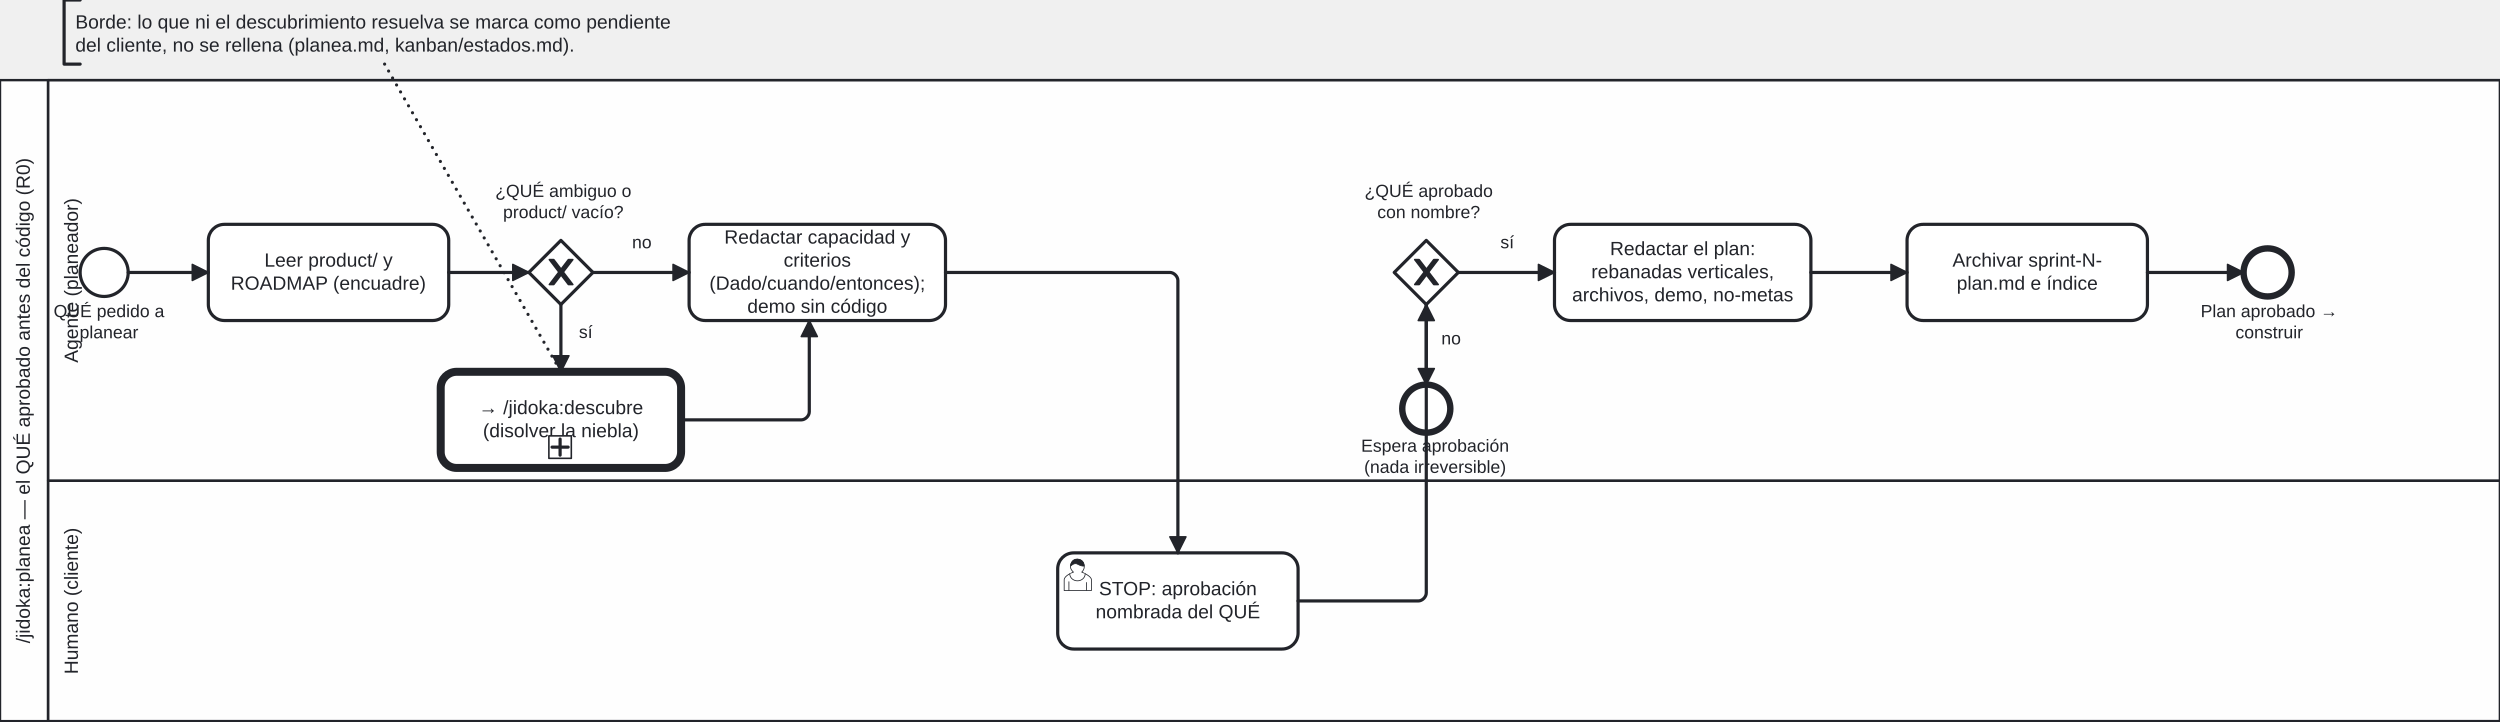
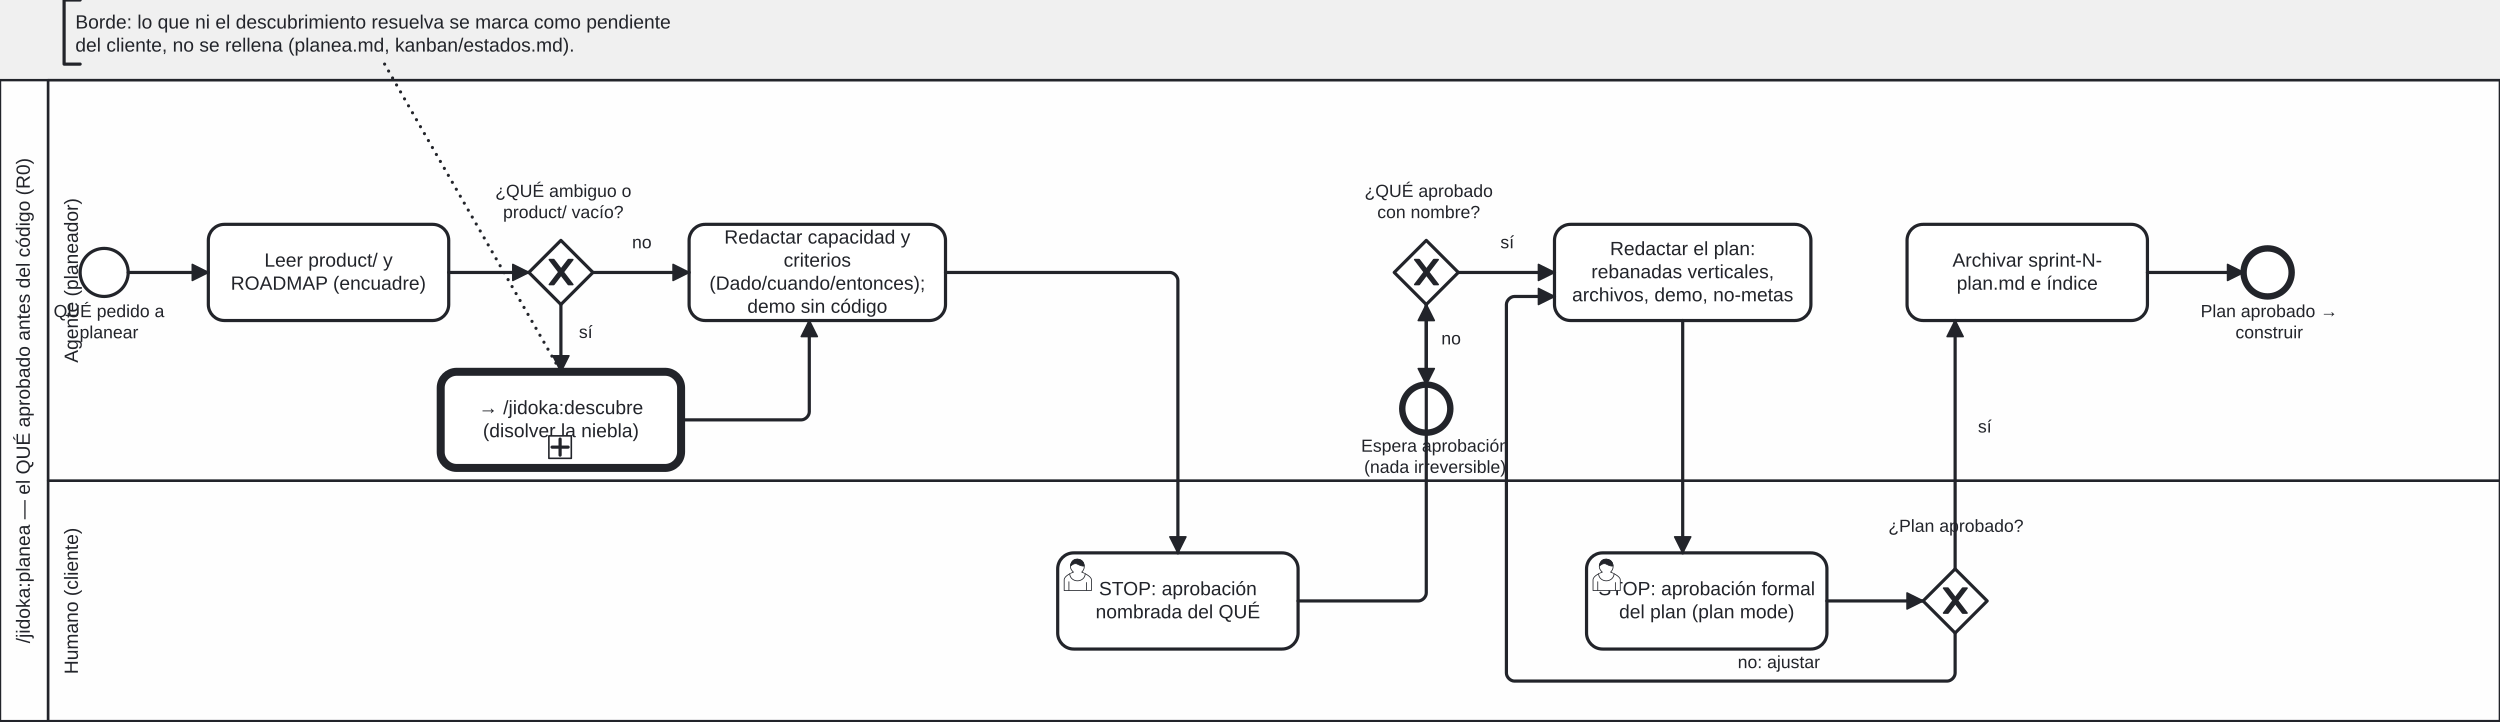
<svg xmlns="http://www.w3.org/2000/svg" width="1560" height="450" viewBox="160 30 1560 450" version="1.1">
  <g class="djs-group">
    <g class="djs-element djs-shape" data-element-id="Pool_Planea" style="display: block;" transform="matrix(1 0 0 1 160 80)">
      <g class="djs-visual">
        <rect x="0" y="0" width="1560" height="400" rx="0" ry="0" style="stroke-linecap: round; stroke-linejoin: round; stroke: rgb(34, 36, 42); stroke-width: 1.5px; fill: white; fill-opacity: 0.95;" />
        <path style="fill: none; stroke-linecap: round; stroke-linejoin: round; stroke: rgb(34, 36, 42); stroke-width: 1.5px;" d="M30,0L30,400" />
        <text lineHeight="1.2" class="djs-label" style="font-family: Arial, sans-serif; font-size: 12px; font-weight: normal; fill: rgb(34, 36, 42);" transform="matrix(-1.83697e-16 -1 1 -1.83697e-16 0 400)">
          <tspan x="48.576" y="18.6">/jidoka:planea — el QUÉ aprobado antes del código (R0)</tspan>
        </text>
      </g>
      <rect class="djs-hit djs-hit-all" x="0" y="0" width="1560" height="400" style="fill: none; stroke-opacity: 0; stroke: white; stroke-width: 15px;" />
    </g>
    <g class="djs-children">
      <g class="djs-group">
        <g class="djs-element djs-shape" data-element-id="Lane_Humano" style="display: block;" transform="matrix(1 0 0 1 190 330)">
          <g class="djs-visual">
            <rect x="0" y="0" width="1530" height="150" rx="0" ry="0" style="stroke-linecap: round; stroke-linejoin: round; stroke: rgb(34, 36, 42); stroke-width: 1.5px; fill: white; fill-opacity: 0.25;" />
            <text lineHeight="1.2" class="djs-label" style="font-family: Arial, sans-serif; font-size: 12px; font-weight: normal; fill: rgb(34, 36, 42);" transform="matrix(-1.83697e-16 -1 1 -1.83697e-16 0 150)">
              <tspan x="29.314" y="18.6">Humano (cliente)</tspan>
            </text>
          </g>
          <rect class="djs-hit djs-hit-all" x="0" y="0" width="1530" height="150" style="fill: none; stroke-opacity: 0; stroke: white; stroke-width: 15px;" />
        </g>
      </g>
      <g class="djs-group">
        <g class="djs-element djs-shape" data-element-id="Lane_Agente" style="display: block;" transform="matrix(1 0 0 1 190 80)">
          <g class="djs-visual">
            <rect x="0" y="0" width="1530" height="250" rx="0" ry="0" style="stroke-linecap: round; stroke-linejoin: round; stroke: rgb(34, 36, 42); stroke-width: 1.5px; fill: white; fill-opacity: 0.25;" />
            <text lineHeight="1.2" class="djs-label" style="font-family: Arial, sans-serif; font-size: 12px; font-weight: normal; fill: rgb(34, 36, 42);" transform="matrix(-1.83697e-16 -1 1 -1.83697e-16 0 250)">
              <tspan x="73.631" y="18.6">Agente (planeador)</tspan>
            </text>
          </g>
          <rect class="djs-hit djs-hit-all" x="0" y="0" width="1530" height="250" style="fill: none; stroke-opacity: 0; stroke: white; stroke-width: 15px;" />
        </g>
      </g>
      <g class="djs-group">
        <g class="djs-element djs-shape" data-element-id="Start" style="display: block;" transform="matrix(1 0 0 1 210 185)">
          <g class="djs-visual">
            <circle cx="15" cy="15" r="15" style="stroke-linecap: round; stroke-linejoin: round; stroke: rgb(34, 36, 42); stroke-width: 2px; fill: white; fill-opacity: 0.95;" />
          </g>
          <rect class="djs-hit djs-hit-all" x="0" y="0" width="30" height="30" style="fill: none; stroke-opacity: 0; stroke: white; stroke-width: 15px;" />
        </g>
      </g>
      <g class="djs-group">
        <g class="djs-element djs-shape" data-element-id="Start_label" style="display: block;" transform="matrix(1 0 0 1 193 218)">
          <g class="djs-visual">
            <text lineHeight="1.2" class="djs-label" style="font-family: Arial, sans-serif; font-size: 11px; font-weight: normal; fill: rgb(34, 36, 42);">
              <tspan x="0.45" y="9.9">QUÉ pedido a</tspan>
              <tspan x="16.652" y="23.1">planear</tspan>
            </text>
          </g>
          <rect class="djs-hit djs-hit-all" x="0" y="0" width="70" height="27" style="fill: none; stroke-opacity: 0; stroke: white; stroke-width: 15px;" />
        </g>
      </g>
      <g class="djs-group">
        <g class="djs-element djs-shape" data-element-id="T_Leer" style="display: block;" transform="matrix(1 0 0 1 290 170)">
          <g class="djs-visual">
            <rect x="0" y="0" width="150" height="60" rx="10" ry="10" style="stroke-linecap: round; stroke-linejoin: round; stroke: rgb(34, 36, 42); stroke-width: 2px; fill: white; fill-opacity: 0.95;" />
            <text lineHeight="1.2" class="djs-label" style="font-family: Arial, sans-serif; font-size: 12px; font-weight: normal; fill: rgb(34, 36, 42);">
              <tspan x="34.978" y="26.4">Leer product/ y </tspan>
              <tspan x="13.98" y="40.8">ROADMAP (encuadre)</tspan>
            </text>
          </g>
          <rect class="djs-hit djs-hit-all" x="0" y="0" width="150" height="60" style="fill: none; stroke-opacity: 0; stroke: white; stroke-width: 15px;" />
        </g>
      </g>
      <g class="djs-group">
        <g class="djs-element djs-shape" data-element-id="Gw_Niebla" style="display: block;" transform="matrix(1 0 0 1 490 180)">
          <g class="djs-visual">
            <polygon points="20,0 40,20 20,40 0,20" style="stroke-linecap: round; stroke-linejoin: round; stroke: rgb(34, 36, 42); stroke-width: 2px; fill: white; fill-opacity: 0.95;" />
            <path d="m 12.8,12 5.943,7.771 -5.943,7.771 2.743,0 4.571,-5.971 4.571,5.971 2.743,0 -5.943,-7.771 5.943,-7.771 -2.743,0 -4.571,5.971 -4.571,-5.971 -2.743,0 z" style="fill: rgb(34, 36, 42); stroke-linecap: round; stroke-linejoin: round; stroke: rgb(34, 36, 42); stroke-width: 1px;" />
          </g>
          <rect class="djs-hit djs-hit-all" x="0" y="0" width="40" height="40" style="fill: none; stroke-opacity: 0; stroke: white; stroke-width: 15px;" />
        </g>
      </g>
      <g class="djs-group">
        <g class="djs-element djs-shape" data-element-id="Gw_Niebla_label" style="display: block;" transform="matrix(1 0 0 1 469 143)">
          <g class="djs-visual">
            <text lineHeight="1.2" class="djs-label" style="font-family: Arial, sans-serif; font-size: 11px; font-weight: normal; fill: rgb(34, 36, 42);">
              <tspan x="0.009" y="9.9">¿QUÉ ambiguo o </tspan>
              <tspan x="4.894" y="23.1">product/ vacío?</tspan>
            </text>
          </g>
          <rect class="djs-hit djs-hit-all" x="0" y="0" width="85" height="27" style="fill: none; stroke-opacity: 0; stroke: white; stroke-width: 15px;" />
        </g>
      </g>
      <g class="djs-group">
        <g class="djs-element djs-shape" data-element-id="Call_Descubre" style="display: block;" transform="matrix(1 0 0 1 435 262)">
          <g class="djs-visual">
            <rect x="0" y="0" width="150" height="60" rx="10" ry="10" style="stroke-linecap: round; stroke-linejoin: round; stroke: rgb(34, 36, 42); stroke-width: 5px; fill: white; fill-opacity: 0.95;" />
            <text lineHeight="1.2" class="djs-label" style="font-family: Arial, sans-serif; font-size: 12px; font-weight: normal; fill: rgb(34, 36, 42);">
              <tspan x="23.64" y="26.4">→ /jidoka:descubre </tspan>
              <tspan x="26.312" y="40.8">(disolver la niebla)</tspan>
            </text>
            <rect x="0" y="0" width="14" height="14" rx="0" ry="0" style="stroke-linecap: round; stroke-linejoin: round; stroke: rgb(34, 36, 42); stroke-width: 1px; fill: white;" transform="matrix(1 0 0 1 67.5 40)" />
            <path data-marker="sub-process" d="m67.5,40 m 7,2 l 0,10 m -5,-5 l 10,0" style="fill: white; stroke-linecap: round; stroke-linejoin: round; stroke: rgb(34, 36, 42); stroke-width: 2px;" />
          </g>
          <rect class="djs-hit djs-hit-all" x="0" y="0" width="150" height="60" style="fill: none; stroke-opacity: 0; stroke: white; stroke-width: 15px;" />
        </g>
      </g>
      <g class="djs-group">
        <g class="djs-element djs-shape" data-element-id="T_Criterios" style="display: block;" transform="matrix(1 0 0 1 590 170)">
          <g class="djs-visual">
            <rect x="0" y="0" width="160" height="60" rx="10" ry="10" style="stroke-linecap: round; stroke-linejoin: round; stroke: rgb(34, 36, 42); stroke-width: 2px; fill: white; fill-opacity: 0.95;" />
            <text lineHeight="1.2" class="djs-label" style="font-family: Arial, sans-serif; font-size: 12px; font-weight: normal; fill: rgb(34, 36, 42);">
              <tspan x="21.966" y="12">Redactar capacidad y </tspan>
              <tspan x="58.997" y="26.4">criterios </tspan>
              <tspan x="12.623" y="40.8">(Dado/cuando/entonces); </tspan>
              <tspan x="36.307" y="55.2">demo sin código</tspan>
            </text>
          </g>
          <rect class="djs-hit djs-hit-all" x="0" y="0" width="160" height="60" style="fill: none; stroke-opacity: 0; stroke: white; stroke-width: 15px;" />
        </g>
      </g>
      <g class="djs-group">
        <g class="djs-element djs-shape" data-element-id="U_Aprobar" style="display: block;" transform="matrix(1 0 0 1 820 375)">
          <g class="djs-visual">
            <rect x="0" y="0" width="150" height="60" rx="10" ry="10" style="stroke-linecap: round; stroke-linejoin: round; stroke: rgb(34, 36, 42); stroke-width: 2px; fill: white; fill-opacity: 0.95;" />
            <text lineHeight="1.2" class="djs-label" style="font-family: Arial, sans-serif; font-size: 12px; font-weight: normal; fill: rgb(34, 36, 42);">
              <tspan x="25.749" y="26.4">STOP: aprobación </tspan>
              <tspan x="23.64" y="40.8">nombrada del QUÉ</tspan>
            </text>
            <path d="m 15,12 c 0.909,-0.845 1.594,-2.049 1.594,-3.385 0,-2.554 -1.805,-4.622 -4.357,-4.622 -2.552,0 -4.288,2.068 -4.288,4.622 0,1.348 0.974,2.562 1.896,3.405 -0.529,0.187 -5.669,2.097 -5.794,4.756 v 6.718 h 17 v -6.718 c 0,-2.298 -5.528,-4.595 -6.051,-4.776 zm -8,6 l 0,5.5 m 11,0 l 0,-5" style="fill: white; stroke-linecap: round; stroke-linejoin: round; stroke: rgb(34, 36, 42); stroke-width: 0.5px;" />
            <path d="m 15,12 m 2.162,1.009 c 0,2.447 -2.158,4.431 -4.821,4.431 -2.665,0 -4.822,-1.981 -4.822,-4.431 " style="fill: white; stroke-linecap: round; stroke-linejoin: round; stroke: rgb(34, 36, 42); stroke-width: 0.5px;" />
            <path d="m 15,12 m -6.9,-3.80 c 0,0 2.251,-2.358 4.274,-1.177 2.024,1.181 4.221,1.537 4.124,0.965 -0.098,-0.57 -0.117,-3.791 -4.191,-4.136 -3.575,0.001 -4.208,3.367 -4.207,4.348 z" style="fill: rgb(34, 36, 42); stroke-linecap: round; stroke-linejoin: round; stroke: rgb(34, 36, 42); stroke-width: 0.5px;" />
          </g>
          <rect class="djs-hit djs-hit-all" x="0" y="0" width="150" height="60" style="fill: none; stroke-opacity: 0; stroke: white; stroke-width: 15px;" />
        </g>
      </g>
      <g class="djs-group">
        <g class="djs-element djs-shape" data-element-id="Gw_Aprob" style="display: block;" transform="matrix(1 0 0 1 1030 180)">
          <g class="djs-visual">
            <polygon points="20,0 40,20 20,40 0,20" style="stroke-linecap: round; stroke-linejoin: round; stroke: rgb(34, 36, 42); stroke-width: 2px; fill: white; fill-opacity: 0.95;" />
            <path d="m 12.8,12 5.943,7.771 -5.943,7.771 2.743,0 4.571,-5.971 4.571,5.971 2.743,0 -5.943,-7.771 5.943,-7.771 -2.743,0 -4.571,5.971 -4.571,-5.971 -2.743,0 z" style="fill: rgb(34, 36, 42); stroke-linecap: round; stroke-linejoin: round; stroke: rgb(34, 36, 42); stroke-width: 1px;" />
          </g>
          <rect class="djs-hit djs-hit-all" x="0" y="0" width="40" height="40" style="fill: none; stroke-opacity: 0; stroke: white; stroke-width: 15px;" />
        </g>
      </g>
      <g class="djs-group">
        <g class="djs-element djs-shape" data-element-id="Gw_Aprob_label" style="display: block;" transform="matrix(1 0 0 1 1011 143)">
          <g class="djs-visual">
            <text lineHeight="1.2" class="djs-label" style="font-family: Arial, sans-serif; font-size: 11px; font-weight: normal; fill: rgb(34, 36, 42);">
              <tspan x="0.45" y="9.9">¿QUÉ aprobado</tspan>
              <tspan x="8.397" y="23.1">con nombre?</tspan>
            </text>
          </g>
          <rect class="djs-hit djs-hit-all" x="0" y="0" width="81" height="27" style="fill: none; stroke-opacity: 0; stroke: white; stroke-width: 15px;" />
        </g>
      </g>
      <g class="djs-group">
        <g class="djs-element djs-shape" data-element-id="End_Espera" style="display: block;" transform="matrix(1 0 0 1 1035 270)">
          <g class="djs-visual">
            <circle cx="15" cy="15" r="15" style="stroke-linecap: round; stroke-linejoin: round; stroke: rgb(34, 36, 42); stroke-width: 4px; fill: white; fill-opacity: 0.95;" />
          </g>
          <rect class="djs-hit djs-hit-all" x="0" y="0" width="30" height="30" style="fill: none; stroke-opacity: 0; stroke: white; stroke-width: 15px;" />
        </g>
      </g>
      <g class="djs-group">
        <g class="djs-element djs-shape" data-element-id="End_Espera_label" style="display: block;" transform="matrix(1 0 0 1 1009 302)">
          <g class="djs-visual">
            <text lineHeight="1.2" class="djs-label" style="font-family: Arial, sans-serif; font-size: 11px; font-weight: normal; fill: rgb(34, 36, 42);">
              <tspan x="0.33" y="9.9">Espera aprobación </tspan>
              <tspan x="2.178" y="23.1">(nada irreversible)</tspan>
            </text>
          </g>
          <rect class="djs-hit djs-hit-all" x="0" y="0" width="93" height="27" style="fill: none; stroke-opacity: 0; stroke: white; stroke-width: 15px;" />
        </g>
      </g>
      <g class="djs-group">
        <g class="djs-element djs-shape" data-element-id="T_Plan" style="display: block;" transform="matrix(1 0 0 1 1130 170)">
          <g class="djs-visual">
            <rect x="0" y="0" width="160" height="60" rx="10" ry="10" style="stroke-linecap: round; stroke-linejoin: round; stroke: rgb(34, 36, 42); stroke-width: 2px; fill: white; fill-opacity: 0.95;" />
            <text lineHeight="1.2" class="djs-label" style="font-family: Arial, sans-serif; font-size: 12px; font-weight: normal; fill: rgb(34, 36, 42);">
              <tspan x="34.64" y="19.2">Redactar el plan: </tspan>
              <tspan x="22.968" y="33.6">rebanadas verticales, </tspan>
              <tspan x="10.971" y="48">archivos, demo, no-metas</tspan>
            </text>
          </g>
          <rect class="djs-hit djs-hit-all" x="0" y="0" width="160" height="60" style="fill: none; stroke-opacity: 0; stroke: white; stroke-width: 15px;" />
        </g>
      </g>
      <g class="djs-group">
+         <g class="djs-element djs-shape" data-element-id="U_AprobarPlan" style="display: block;" transform="matrix(1 0 0 1 1150 375)">
+           <g class="djs-visual">
+             <rect x="0" y="0" width="150" height="60" rx="10" ry="10" style="stroke-linecap: round; stroke-linejoin: round; stroke: rgb(34, 36, 42); stroke-width: 2px; fill: white; fill-opacity: 0.95;" />
+             <text lineHeight="1.2" class="djs-label" style="font-family: Arial, sans-serif; font-size: 12px; font-weight: normal; fill: rgb(34, 36, 42);">
+               <tspan x="7.412" y="26.4">STOP: aprobación formal </tspan>
+               <tspan x="20.3" y="40.8">del plan (plan mode)</tspan>
+             </text>
+             <path d="m 15,12 c 0.909,-0.845 1.594,-2.049 1.594,-3.385 0,-2.554 -1.805,-4.622 -4.357,-4.622 -2.552,0 -4.288,2.068 -4.288,4.622 0,1.348 0.974,2.562 1.896,3.405 -0.529,0.187 -5.669,2.097 -5.794,4.756 v 6.718 h 17 v -6.718 c 0,-2.298 -5.528,-4.595 -6.051,-4.776 zm -8,6 l 0,5.5 m 11,0 l 0,-5" style="fill: white; stroke-linecap: round; stroke-linejoin: round; stroke: rgb(34, 36, 42); stroke-width: 0.5px;" />
+             <path d="m 15,12 m 2.162,1.009 c 0,2.447 -2.158,4.431 -4.821,4.431 -2.665,0 -4.822,-1.981 -4.822,-4.431 " style="fill: white; stroke-linecap: round; stroke-linejoin: round; stroke: rgb(34, 36, 42); stroke-width: 0.5px;" />
+             <path d="m 15,12 m -6.9,-3.80 c 0,0 2.251,-2.358 4.274,-1.177 2.024,1.181 4.221,1.537 4.124,0.965 -0.098,-0.57 -0.117,-3.791 -4.191,-4.136 -3.575,0.001 -4.208,3.367 -4.207,4.348 z" style="fill: rgb(34, 36, 42); stroke-linecap: round; stroke-linejoin: round; stroke: rgb(34, 36, 42); stroke-width: 0.5px;" />
+           </g>
+           <rect class="djs-hit djs-hit-all" x="0" y="0" width="150" height="60" style="fill: none; stroke-opacity: 0; stroke: white; stroke-width: 15px;" />
+         </g>
+       </g>
+       <g class="djs-group">
+         <g class="djs-element djs-shape" data-element-id="Gw_PlanAprob" style="display: block;" transform="matrix(1 0 0 1 1360 385)">
+           <g class="djs-visual">
+             <polygon points="20,0 40,20 20,40 0,20" style="stroke-linecap: round; stroke-linejoin: round; stroke: rgb(34, 36, 42); stroke-width: 2px; fill: white; fill-opacity: 0.95;" />
+             <path d="m 12.8,12 5.943,7.771 -5.943,7.771 2.743,0 4.571,-5.971 4.571,5.971 2.743,0 -5.943,-7.771 5.943,-7.771 -2.743,0 -4.571,5.971 -4.571,-5.971 -2.743,0 z" style="fill: rgb(34, 36, 42); stroke-linecap: round; stroke-linejoin: round; stroke: rgb(34, 36, 42); stroke-width: 1px;" />
+           </g>
+           <rect class="djs-hit djs-hit-all" x="0" y="0" width="40" height="40" style="fill: none; stroke-opacity: 0; stroke: white; stroke-width: 15px;" />
+         </g>
+       </g>
+       <g class="djs-group">
+         <g class="djs-element djs-shape" data-element-id="Gw_PlanAprob_label" style="display: block;" transform="matrix(1 0 0 1 1338 352)">
+           <g class="djs-visual">
+             <text lineHeight="1.2" class="djs-label" style="font-family: Arial, sans-serif; font-size: 11px; font-weight: normal; fill: rgb(34, 36, 42);">
+               <tspan x="0.302" y="9.9">¿Plan aprobado?</tspan>
+             </text>
+           </g>
+           <rect class="djs-hit djs-hit-all" x="0" y="0" width="85" height="14" style="fill: none; stroke-opacity: 0; stroke: white; stroke-width: 15px;" />
+         </g>
+       </g>
+       <g class="djs-group">
        <g class="djs-element djs-shape" data-element-id="T_Archivar" style="display: block;" transform="matrix(1 0 0 1 1350 170)">
          <g class="djs-visual">
            <rect x="0" y="0" width="150" height="60" rx="10" ry="10" style="stroke-linecap: round; stroke-linejoin: round; stroke: rgb(34, 36, 42); stroke-width: 2px; fill: white; fill-opacity: 0.95;" />
            <text lineHeight="1.2" class="djs-label" style="font-family: Arial, sans-serif; font-size: 12px; font-weight: normal; fill: rgb(34, 36, 42);">
              <tspan x="28.327" y="26.4">Archivar sprint-N-</tspan>
              <tspan x="30.973" y="40.8">plan.md e índice</tspan>
            </text>
          </g>
          <rect class="djs-hit djs-hit-all" x="0" y="0" width="150" height="60" style="fill: none; stroke-opacity: 0; stroke: white; stroke-width: 15px;" />
        </g>
      </g>
      <g class="djs-group">
        <g class="djs-element djs-shape" data-element-id="End_Construir" style="display: block;" transform="matrix(1 0 0 1 1560 185)">
          <g class="djs-visual">
            <circle cx="15" cy="15" r="15" style="stroke-linecap: round; stroke-linejoin: round; stroke: rgb(34, 36, 42); stroke-width: 4px; fill: white; fill-opacity: 0.95;" />
          </g>
          <rect class="djs-hit djs-hit-all" x="0" y="0" width="30" height="30" style="fill: none; stroke-opacity: 0; stroke: white; stroke-width: 15px;" />
        </g>
      </g>
      <g class="djs-group">
        <g class="djs-element djs-shape" data-element-id="End_Construir_label" style="display: block;" transform="matrix(1 0 0 1 1533 218)">
          <g class="djs-visual">
            <text lineHeight="1.2" class="djs-label" style="font-family: Arial, sans-serif; font-size: 11px; font-weight: normal; fill: rgb(34, 36, 42);">
              <tspan x="0.192" y="9.9">Plan aprobado → </tspan>
              <tspan x="21.91" y="23.1">construir</tspan>
            </text>
          </g>
          <rect class="djs-hit djs-hit-all" x="0" y="0" width="86" height="27" style="fill: none; stroke-opacity: 0; stroke: white; stroke-width: 15px;" />
        </g>
      </g>
      <g class="djs-group">
        <g class="djs-element djs-shape" data-element-id="Ann_Pendiente" style="display: block;" transform="matrix(1 0 0 1 200 30)">
          <g class="djs-visual">
            <rect x="0" y="0" width="400" height="40" rx="0" ry="0" style="stroke-linecap: round; stroke-linejoin: round; stroke: none; stroke-width: 2px; fill: none;" />
            <path d="m 0, 0 m 10,0 l -10,0 l 0,40 l 10,0" style="fill: none; stroke-linecap: round; stroke-linejoin: round; stroke: rgb(34, 36, 42); stroke-width: 2px;" />
            <text lineHeight="1.2" class="djs-label" style="font-family: Arial, sans-serif; font-size: 12px; font-weight: normal; fill: rgb(34, 36, 42);">
              <tspan x="7" y="17.8">Borde: lo que ni el descubrimiento resuelva se marca como pendiente </tspan>
              <tspan x="7" y="32.2">del cliente, no se rellena (planea.md, kanban/estados.md).</tspan>
            </text>
          </g>
          <rect class="djs-hit djs-hit-all" x="0" y="0" width="400" height="40" style="fill: none; stroke-opacity: 0; stroke: white; stroke-width: 15px;" />
        </g>
      </g>
      <g class="djs-group">
        <g class="djs-element djs-connection" data-element-id="f1" style="display: block;">
          <g class="djs-visual">
            <defs>
-               <marker id="marker-apli2t3fvk8pig7p6uv1phy4c" viewBox="0 0 20 20" refX="11" refY="10" markerWidth="10" markerHeight="10" orient="auto">
-                 <path d="M 1 5 L 11 10 L 1 15 Z" style="stroke-linecap: round; stroke-linejoin: round; stroke: rgb(34, 36, 42); stroke-width: 1px; fill: rgb(34, 36, 42);" />
-               </marker>
-             </defs>
-             <path data-corner-radius="5" style="fill: none; stroke-linecap: round; stroke-linejoin: round; stroke: rgb(34, 36, 42); stroke-width: 2px; marker-end: url('#marker-apli2t3fvk8pig7p6uv1phy4c');" d="M240,200L290,200" />
+               <marker id="marker-7fh182eqa9r8ilwz6aduq703m" viewBox="0 0 20 20" refX="11" refY="10" markerWidth="10" markerHeight="10" orient="auto">
+                 <path d="M 1 5 L 11 10 L 1 15 Z" style="stroke-linecap: round; stroke-linejoin: round; stroke: rgb(34, 36, 42); stroke-width: 1px; fill: rgb(34, 36, 42);" />
+               </marker>
+             </defs>
+             <path data-corner-radius="5" style="fill: none; stroke-linecap: round; stroke-linejoin: round; stroke: rgb(34, 36, 42); stroke-width: 2px; marker-end: url('#marker-7fh182eqa9r8ilwz6aduq703m');" d="M240,200L290,200" />
          </g>
          <path d="M240,200L290,200" class="djs-hit djs-hit-stroke" style="fill: none; stroke-opacity: 0; stroke: white; stroke-width: 15px;" />
        </g>
      </g>
      <g class="djs-group">
        <g class="djs-element djs-connection" data-element-id="f2" style="display: block;">
          <g class="djs-visual">
            <defs>
-               <marker id="marker-bw9ewxkmd41wte5vnq2510hqg" viewBox="0 0 20 20" refX="11" refY="10" markerWidth="10" markerHeight="10" orient="auto">
-                 <path d="M 1 5 L 11 10 L 1 15 Z" style="stroke-linecap: round; stroke-linejoin: round; stroke: rgb(34, 36, 42); stroke-width: 1px; fill: rgb(34, 36, 42);" />
-               </marker>
-             </defs>
-             <path data-corner-radius="5" style="fill: none; stroke-linecap: round; stroke-linejoin: round; stroke: rgb(34, 36, 42); stroke-width: 2px; marker-end: url('#marker-bw9ewxkmd41wte5vnq2510hqg');" d="M440,200L490,200" />
+               <marker id="marker-en0bb0jh9si6ra5ct389oypzx" viewBox="0 0 20 20" refX="11" refY="10" markerWidth="10" markerHeight="10" orient="auto">
+                 <path d="M 1 5 L 11 10 L 1 15 Z" style="stroke-linecap: round; stroke-linejoin: round; stroke: rgb(34, 36, 42); stroke-width: 1px; fill: rgb(34, 36, 42);" />
+               </marker>
+             </defs>
+             <path data-corner-radius="5" style="fill: none; stroke-linecap: round; stroke-linejoin: round; stroke: rgb(34, 36, 42); stroke-width: 2px; marker-end: url('#marker-en0bb0jh9si6ra5ct389oypzx');" d="M440,200L490,200" />
          </g>
          <path d="M440,200L490,200" class="djs-hit djs-hit-stroke" style="fill: none; stroke-opacity: 0; stroke: white; stroke-width: 15px;" />
        </g>
      </g>
      <g class="djs-group">
        <g class="djs-element djs-connection" data-element-id="f_si_niebla" style="display: block;">
          <g class="djs-visual">
            <defs>
-               <marker id="marker-aia8ce5s9nr58m5pcjw07ucel" viewBox="0 0 20 20" refX="11" refY="10" markerWidth="10" markerHeight="10" orient="auto">
-                 <path d="M 1 5 L 11 10 L 1 15 Z" style="stroke-linecap: round; stroke-linejoin: round; stroke: rgb(34, 36, 42); stroke-width: 1px; fill: rgb(34, 36, 42);" />
-               </marker>
-             </defs>
-             <path data-corner-radius="5" style="fill: none; stroke-linecap: round; stroke-linejoin: round; stroke: rgb(34, 36, 42); stroke-width: 2px; marker-end: url('#marker-aia8ce5s9nr58m5pcjw07ucel');" d="M510,220L510,262" />
+               <marker id="marker-8uyylht1gh9vorgdbivfkqpcb" viewBox="0 0 20 20" refX="11" refY="10" markerWidth="10" markerHeight="10" orient="auto">
+                 <path d="M 1 5 L 11 10 L 1 15 Z" style="stroke-linecap: round; stroke-linejoin: round; stroke: rgb(34, 36, 42); stroke-width: 1px; fill: rgb(34, 36, 42);" />
+               </marker>
+             </defs>
+             <path data-corner-radius="5" style="fill: none; stroke-linecap: round; stroke-linejoin: round; stroke: rgb(34, 36, 42); stroke-width: 2px; marker-end: url('#marker-8uyylht1gh9vorgdbivfkqpcb');" d="M510,220L510,262" />
          </g>
          <path d="M510,220L510,262" class="djs-hit djs-hit-stroke" style="fill: none; stroke-opacity: 0; stroke: white; stroke-width: 15px;" />
        </g>
      </g>
      <g class="djs-group">
        <g class="djs-element djs-shape" data-element-id="f_si_niebla_label" style="display: block;" transform="matrix(1 0 0 1 521 231)">
          <g class="djs-visual">
            <text lineHeight="1.2" class="djs-label" style="font-family: Arial, sans-serif; font-size: 11px; font-weight: normal; fill: rgb(34, 36, 42);">
              <tspan x="0.222" y="9.9">sí</tspan>
            </text>
          </g>
          <rect class="djs-hit djs-hit-all" x="0" y="0" width="9" height="14" style="fill: none; stroke-opacity: 0; stroke: white; stroke-width: 15px;" />
        </g>
      </g>
      <g class="djs-group">
        <g class="djs-element djs-connection" data-element-id="f_no_niebla" style="display: block;">
          <g class="djs-visual">
            <defs>
-               <marker id="marker-7mukzbowi79xweskahpyc7czd" viewBox="0 0 20 20" refX="11" refY="10" markerWidth="10" markerHeight="10" orient="auto">
-                 <path d="M 1 5 L 11 10 L 1 15 Z" style="stroke-linecap: round; stroke-linejoin: round; stroke: rgb(34, 36, 42); stroke-width: 1px; fill: rgb(34, 36, 42);" />
-               </marker>
-             </defs>
-             <path data-corner-radius="5" style="fill: none; stroke-linecap: round; stroke-linejoin: round; stroke: rgb(34, 36, 42); stroke-width: 2px; marker-end: url('#marker-7mukzbowi79xweskahpyc7czd');" d="M530,200L590,200" />
+               <marker id="marker-33xxhwfzn1k45dlr7czwuhlyu" viewBox="0 0 20 20" refX="11" refY="10" markerWidth="10" markerHeight="10" orient="auto">
+                 <path d="M 1 5 L 11 10 L 1 15 Z" style="stroke-linecap: round; stroke-linejoin: round; stroke: rgb(34, 36, 42); stroke-width: 1px; fill: rgb(34, 36, 42);" />
+               </marker>
+             </defs>
+             <path data-corner-radius="5" style="fill: none; stroke-linecap: round; stroke-linejoin: round; stroke: rgb(34, 36, 42); stroke-width: 2px; marker-end: url('#marker-33xxhwfzn1k45dlr7czwuhlyu');" d="M530,200L590,200" />
          </g>
          <path d="M530,200L590,200" class="djs-hit djs-hit-stroke" style="fill: none; stroke-opacity: 0; stroke: white; stroke-width: 15px;" />
        </g>
      </g>
      <g class="djs-group">
        <g class="djs-element djs-shape" data-element-id="f_no_niebla_label" style="display: block;" transform="matrix(1 0 0 1 554 175)">
          <g class="djs-visual">
            <text lineHeight="1.2" class="djs-label" style="font-family: Arial, sans-serif; font-size: 11px; font-weight: normal; fill: rgb(34, 36, 42);">
              <tspan x="0.382" y="9.9">no</tspan>
            </text>
          </g>
          <rect class="djs-hit djs-hit-all" x="0" y="0" width="13" height="14" style="fill: none; stroke-opacity: 0; stroke: white; stroke-width: 15px;" />
        </g>
      </g>
      <g class="djs-group">
        <g class="djs-element djs-connection" data-element-id="f_descubre_crit" style="display: block;">
          <g class="djs-visual">
            <defs>
-               <marker id="marker-cncumr2k13fgutyddrriivi1r" viewBox="0 0 20 20" refX="11" refY="10" markerWidth="10" markerHeight="10" orient="auto">
-                 <path d="M 1 5 L 11 10 L 1 15 Z" style="stroke-linecap: round; stroke-linejoin: round; stroke: rgb(34, 36, 42); stroke-width: 1px; fill: rgb(34, 36, 42);" />
-               </marker>
-             </defs>
-             <path data-corner-radius="5" style="fill: none; stroke-linecap: round; stroke-linejoin: round; stroke: rgb(34, 36, 42); stroke-width: 2px; marker-end: url('#marker-cncumr2k13fgutyddrriivi1r');" d="M585,292L660,292C662.5,292,665,289.5,665,287L665,230" />
+               <marker id="marker-7ibru5easpausuhfp8zcyp5ho" viewBox="0 0 20 20" refX="11" refY="10" markerWidth="10" markerHeight="10" orient="auto">
+                 <path d="M 1 5 L 11 10 L 1 15 Z" style="stroke-linecap: round; stroke-linejoin: round; stroke: rgb(34, 36, 42); stroke-width: 1px; fill: rgb(34, 36, 42);" />
+               </marker>
+             </defs>
+             <path data-corner-radius="5" style="fill: none; stroke-linecap: round; stroke-linejoin: round; stroke: rgb(34, 36, 42); stroke-width: 2px; marker-end: url('#marker-7ibru5easpausuhfp8zcyp5ho');" d="M585,292L660,292C662.5,292,665,289.5,665,287L665,230" />
          </g>
          <path d="M585,292L665,292L665,230" class="djs-hit djs-hit-stroke" style="fill: none; stroke-opacity: 0; stroke: white; stroke-width: 15px;" />
        </g>
      </g>
      <g class="djs-group">
        <g class="djs-element djs-connection" data-element-id="f_crit_aprob" style="display: block;">
          <g class="djs-visual">
            <defs>
-               <marker id="marker-0wvpen5zoomcg2zqydfb2byor" viewBox="0 0 20 20" refX="11" refY="10" markerWidth="10" markerHeight="10" orient="auto">
-                 <path d="M 1 5 L 11 10 L 1 15 Z" style="stroke-linecap: round; stroke-linejoin: round; stroke: rgb(34, 36, 42); stroke-width: 1px; fill: rgb(34, 36, 42);" />
-               </marker>
-             </defs>
-             <path data-corner-radius="5" style="fill: none; stroke-linecap: round; stroke-linejoin: round; stroke: rgb(34, 36, 42); stroke-width: 2px; marker-end: url('#marker-0wvpen5zoomcg2zqydfb2byor');" d="M750,200L890,200C892.5,200,895,202.5,895,205L895,375" />
+               <marker id="marker-9bkt6kz2rzwz61tqdl075g808" viewBox="0 0 20 20" refX="11" refY="10" markerWidth="10" markerHeight="10" orient="auto">
+                 <path d="M 1 5 L 11 10 L 1 15 Z" style="stroke-linecap: round; stroke-linejoin: round; stroke: rgb(34, 36, 42); stroke-width: 1px; fill: rgb(34, 36, 42);" />
+               </marker>
+             </defs>
+             <path data-corner-radius="5" style="fill: none; stroke-linecap: round; stroke-linejoin: round; stroke: rgb(34, 36, 42); stroke-width: 2px; marker-end: url('#marker-9bkt6kz2rzwz61tqdl075g808');" d="M750,200L890,200C892.5,200,895,202.5,895,205L895,375" />
          </g>
          <path d="M750,200L895,200L895,375" class="djs-hit djs-hit-stroke" style="fill: none; stroke-opacity: 0; stroke: white; stroke-width: 15px;" />
        </g>
      </g>
      <g class="djs-group">
        <g class="djs-element djs-connection" data-element-id="f_aprob_gw" style="display: block;">
          <g class="djs-visual">
            <defs>
-               <marker id="marker-3mp9bwccwnaj8xy8vxxe9b44n" viewBox="0 0 20 20" refX="11" refY="10" markerWidth="10" markerHeight="10" orient="auto">
-                 <path d="M 1 5 L 11 10 L 1 15 Z" style="stroke-linecap: round; stroke-linejoin: round; stroke: rgb(34, 36, 42); stroke-width: 1px; fill: rgb(34, 36, 42);" />
-               </marker>
-             </defs>
-             <path data-corner-radius="5" style="fill: none; stroke-linecap: round; stroke-linejoin: round; stroke: rgb(34, 36, 42); stroke-width: 2px; marker-end: url('#marker-3mp9bwccwnaj8xy8vxxe9b44n');" d="M970,405L1045,405C1047.5,405,1050,402.5,1050,400L1050,220" />
+               <marker id="marker-1yiduk01q69k78smirjnr08ho" viewBox="0 0 20 20" refX="11" refY="10" markerWidth="10" markerHeight="10" orient="auto">
+                 <path d="M 1 5 L 11 10 L 1 15 Z" style="stroke-linecap: round; stroke-linejoin: round; stroke: rgb(34, 36, 42); stroke-width: 1px; fill: rgb(34, 36, 42);" />
+               </marker>
+             </defs>
+             <path data-corner-radius="5" style="fill: none; stroke-linecap: round; stroke-linejoin: round; stroke: rgb(34, 36, 42); stroke-width: 2px; marker-end: url('#marker-1yiduk01q69k78smirjnr08ho');" d="M970,405L1045,405C1047.5,405,1050,402.5,1050,400L1050,220" />
          </g>
          <path d="M970,405L1050,405L1050,220" class="djs-hit djs-hit-stroke" style="fill: none; stroke-opacity: 0; stroke: white; stroke-width: 15px;" />
        </g>
      </g>
      <g class="djs-group">
        <g class="djs-element djs-connection" data-element-id="f_no_aprob" style="display: block;">
          <g class="djs-visual">
            <defs>
-               <marker id="marker-bevorvxw5se78c38wmi5ifkzk" viewBox="0 0 20 20" refX="11" refY="10" markerWidth="10" markerHeight="10" orient="auto">
-                 <path d="M 1 5 L 11 10 L 1 15 Z" style="stroke-linecap: round; stroke-linejoin: round; stroke: rgb(34, 36, 42); stroke-width: 1px; fill: rgb(34, 36, 42);" />
-               </marker>
-             </defs>
-             <path data-corner-radius="5" style="fill: none; stroke-linecap: round; stroke-linejoin: round; stroke: rgb(34, 36, 42); stroke-width: 2px; marker-end: url('#marker-bevorvxw5se78c38wmi5ifkzk');" d="M1050,220L1050,270" />
+               <marker id="marker-ar925axjerfnapl5rqy93sw5t" viewBox="0 0 20 20" refX="11" refY="10" markerWidth="10" markerHeight="10" orient="auto">
+                 <path d="M 1 5 L 11 10 L 1 15 Z" style="stroke-linecap: round; stroke-linejoin: round; stroke: rgb(34, 36, 42); stroke-width: 1px; fill: rgb(34, 36, 42);" />
+               </marker>
+             </defs>
+             <path data-corner-radius="5" style="fill: none; stroke-linecap: round; stroke-linejoin: round; stroke: rgb(34, 36, 42); stroke-width: 2px; marker-end: url('#marker-ar925axjerfnapl5rqy93sw5t');" d="M1050,220L1050,270" />
          </g>
          <path d="M1050,220L1050,270" class="djs-hit djs-hit-stroke" style="fill: none; stroke-opacity: 0; stroke: white; stroke-width: 15px;" />
        </g>
      </g>
      <g class="djs-group">
        <g class="djs-element djs-shape" data-element-id="f_no_aprob_label" style="display: block;" transform="matrix(1 0 0 1 1059 235)">
          <g class="djs-visual">
            <text lineHeight="1.2" class="djs-label" style="font-family: Arial, sans-serif; font-size: 11px; font-weight: normal; fill: rgb(34, 36, 42);">
              <tspan x="0.382" y="9.9">no</tspan>
            </text>
          </g>
          <rect class="djs-hit djs-hit-all" x="0" y="0" width="13" height="14" style="fill: none; stroke-opacity: 0; stroke: white; stroke-width: 15px;" />
        </g>
      </g>
      <g class="djs-group">
        <g class="djs-element djs-connection" data-element-id="f_si_aprob" style="display: block;">
          <g class="djs-visual">
            <defs>
-               <marker id="marker-a9kla2ohgyde2t031ywmlsuqd" viewBox="0 0 20 20" refX="11" refY="10" markerWidth="10" markerHeight="10" orient="auto">
-                 <path d="M 1 5 L 11 10 L 1 15 Z" style="stroke-linecap: round; stroke-linejoin: round; stroke: rgb(34, 36, 42); stroke-width: 1px; fill: rgb(34, 36, 42);" />
-               </marker>
-             </defs>
-             <path data-corner-radius="5" style="fill: none; stroke-linecap: round; stroke-linejoin: round; stroke: rgb(34, 36, 42); stroke-width: 2px; marker-end: url('#marker-a9kla2ohgyde2t031ywmlsuqd');" d="M1070,200L1130,200" />
+               <marker id="marker-79wb7k1n1obmoyora5yc5z3ca" viewBox="0 0 20 20" refX="11" refY="10" markerWidth="10" markerHeight="10" orient="auto">
+                 <path d="M 1 5 L 11 10 L 1 15 Z" style="stroke-linecap: round; stroke-linejoin: round; stroke: rgb(34, 36, 42); stroke-width: 1px; fill: rgb(34, 36, 42);" />
+               </marker>
+             </defs>
+             <path data-corner-radius="5" style="fill: none; stroke-linecap: round; stroke-linejoin: round; stroke: rgb(34, 36, 42); stroke-width: 2px; marker-end: url('#marker-79wb7k1n1obmoyora5yc5z3ca');" d="M1070,200L1130,200" />
          </g>
          <path d="M1070,200L1130,200" class="djs-hit djs-hit-stroke" style="fill: none; stroke-opacity: 0; stroke: white; stroke-width: 15px;" />
        </g>
      </g>
      <g class="djs-group">
        <g class="djs-element djs-shape" data-element-id="f_si_aprob_label" style="display: block;" transform="matrix(1 0 0 1 1096 175)">
          <g class="djs-visual">
            <text lineHeight="1.2" class="djs-label" style="font-family: Arial, sans-serif; font-size: 11px; font-weight: normal; fill: rgb(34, 36, 42);">
              <tspan x="0.222" y="9.9">sí</tspan>
            </text>
          </g>
          <rect class="djs-hit djs-hit-all" x="0" y="0" width="9" height="14" style="fill: none; stroke-opacity: 0; stroke: white; stroke-width: 15px;" />
        </g>
      </g>
      <g class="djs-group">
-         <g class="djs-element djs-connection" data-element-id="f_plan_arch" style="display: block;">
-           <g class="djs-visual">
-             <defs>
-               <marker id="marker-6x4wncde64h74uym9cxdhpsyv" viewBox="0 0 20 20" refX="11" refY="10" markerWidth="10" markerHeight="10" orient="auto">
-                 <path d="M 1 5 L 11 10 L 1 15 Z" style="stroke-linecap: round; stroke-linejoin: round; stroke: rgb(34, 36, 42); stroke-width: 1px; fill: rgb(34, 36, 42);" />
-               </marker>
-             </defs>
-             <path data-corner-radius="5" style="fill: none; stroke-linecap: round; stroke-linejoin: round; stroke: rgb(34, 36, 42); stroke-width: 2px; marker-end: url('#marker-6x4wncde64h74uym9cxdhpsyv');" d="M1290,200L1350,200" />
-           </g>
-           <path d="M1290,200L1350,200" class="djs-hit djs-hit-stroke" style="fill: none; stroke-opacity: 0; stroke: white; stroke-width: 15px;" />
+         <g class="djs-element djs-connection" data-element-id="f_plan_uaprob" style="display: block;">
+           <g class="djs-visual">
+             <defs>
+               <marker id="marker-8sznllt82q65hoih2t369iu7z" viewBox="0 0 20 20" refX="11" refY="10" markerWidth="10" markerHeight="10" orient="auto">
+                 <path d="M 1 5 L 11 10 L 1 15 Z" style="stroke-linecap: round; stroke-linejoin: round; stroke: rgb(34, 36, 42); stroke-width: 1px; fill: rgb(34, 36, 42);" />
+               </marker>
+             </defs>
+             <path data-corner-radius="5" style="fill: none; stroke-linecap: round; stroke-linejoin: round; stroke: rgb(34, 36, 42); stroke-width: 2px; marker-end: url('#marker-8sznllt82q65hoih2t369iu7z');" d="M1210,230L1210,375" />
+           </g>
+           <path d="M1210,230L1210,375" class="djs-hit djs-hit-stroke" style="fill: none; stroke-opacity: 0; stroke: white; stroke-width: 15px;" />
+         </g>
+       </g>
+       <g class="djs-group">
+         <g class="djs-element djs-connection" data-element-id="f_uaprob_gw2" style="display: block;">
+           <g class="djs-visual">
+             <defs>
+               <marker id="marker-dqudgzsyry3mdp8n0vt299fjs" viewBox="0 0 20 20" refX="11" refY="10" markerWidth="10" markerHeight="10" orient="auto">
+                 <path d="M 1 5 L 11 10 L 1 15 Z" style="stroke-linecap: round; stroke-linejoin: round; stroke: rgb(34, 36, 42); stroke-width: 1px; fill: rgb(34, 36, 42);" />
+               </marker>
+             </defs>
+             <path data-corner-radius="5" style="fill: none; stroke-linecap: round; stroke-linejoin: round; stroke: rgb(34, 36, 42); stroke-width: 2px; marker-end: url('#marker-dqudgzsyry3mdp8n0vt299fjs');" d="M1300,405L1360,405" />
+           </g>
+           <path d="M1300,405L1360,405" class="djs-hit djs-hit-stroke" style="fill: none; stroke-opacity: 0; stroke: white; stroke-width: 15px;" />
+         </g>
+       </g>
+       <g class="djs-group">
+         <g class="djs-element djs-connection" data-element-id="f_gw2_si" style="display: block;">
+           <g class="djs-visual">
+             <defs>
+               <marker id="marker-ak7ik1iqkr1t5u9wsl28qedwj" viewBox="0 0 20 20" refX="11" refY="10" markerWidth="10" markerHeight="10" orient="auto">
+                 <path d="M 1 5 L 11 10 L 1 15 Z" style="stroke-linecap: round; stroke-linejoin: round; stroke: rgb(34, 36, 42); stroke-width: 1px; fill: rgb(34, 36, 42);" />
+               </marker>
+             </defs>
+             <path data-corner-radius="5" style="fill: none; stroke-linecap: round; stroke-linejoin: round; stroke: rgb(34, 36, 42); stroke-width: 2px; marker-end: url('#marker-ak7ik1iqkr1t5u9wsl28qedwj');" d="M1380,385L1380,230" />
+           </g>
+           <path d="M1380,385L1380,230" class="djs-hit djs-hit-stroke" style="fill: none; stroke-opacity: 0; stroke: white; stroke-width: 15px;" />
+         </g>
+       </g>
+       <g class="djs-group">
+         <g class="djs-element djs-shape" data-element-id="f_gw2_si_label" style="display: block;" transform="matrix(1 0 0 1 1394 290)">
+           <g class="djs-visual">
+             <text lineHeight="1.2" class="djs-label" style="font-family: Arial, sans-serif; font-size: 11px; font-weight: normal; fill: rgb(34, 36, 42);">
+               <tspan x="0.222" y="9.9">sí</tspan>
+             </text>
+           </g>
+           <rect class="djs-hit djs-hit-all" x="0" y="0" width="9" height="14" style="fill: none; stroke-opacity: 0; stroke: white; stroke-width: 15px;" />
+         </g>
+       </g>
+       <g class="djs-group">
+         <g class="djs-element djs-connection" data-element-id="f_gw2_no" style="display: block;">
+           <g class="djs-visual">
+             <defs>
+               <marker id="marker-13fbx72kl9ko0t2outy00fbqo" viewBox="0 0 20 20" refX="11" refY="10" markerWidth="10" markerHeight="10" orient="auto">
+                 <path d="M 1 5 L 11 10 L 1 15 Z" style="stroke-linecap: round; stroke-linejoin: round; stroke: rgb(34, 36, 42); stroke-width: 1px; fill: rgb(34, 36, 42);" />
+               </marker>
+             </defs>
+             <path data-corner-radius="5" style="fill: none; stroke-linecap: round; stroke-linejoin: round; stroke: rgb(34, 36, 42); stroke-width: 2px; marker-end: url('#marker-13fbx72kl9ko0t2outy00fbqo');" d="M1380,425L1380,450C1380,452.5,1377.5,455,1375,455L1105,455C1102.5,455,1100,452.5,1100,450L1100,220C1100,217.5,1102.5,215,1105,215L1130,215" />
+           </g>
+           <path d="M1380,425L1380,455L1100,455L1100,215L1130,215" class="djs-hit djs-hit-stroke" style="fill: none; stroke-opacity: 0; stroke: white; stroke-width: 15px;" />
+         </g>
+       </g>
+       <g class="djs-group">
+         <g class="djs-element djs-shape" data-element-id="f_gw2_no_label" style="display: block;" transform="matrix(1 0 0 1 1244 437)">
+           <g class="djs-visual">
+             <text lineHeight="1.2" class="djs-label" style="font-family: Arial, sans-serif; font-size: 11px; font-weight: normal; fill: rgb(34, 36, 42);">
+               <tspan x="0.318" y="9.9">no: ajustar</tspan>
+             </text>
+           </g>
+           <rect class="djs-hit djs-hit-all" x="0" y="0" width="52" height="14" style="fill: none; stroke-opacity: 0; stroke: white; stroke-width: 15px;" />
        </g>
      </g>
      <g class="djs-group">
        <g class="djs-element djs-connection" data-element-id="f_arch_end" style="display: block;">
          <g class="djs-visual">
            <defs>
-               <marker id="marker-9h2vswpedt6lk442z9xr0g0y4" viewBox="0 0 20 20" refX="11" refY="10" markerWidth="10" markerHeight="10" orient="auto">
-                 <path d="M 1 5 L 11 10 L 1 15 Z" style="stroke-linecap: round; stroke-linejoin: round; stroke: rgb(34, 36, 42); stroke-width: 1px; fill: rgb(34, 36, 42);" />
-               </marker>
-             </defs>
-             <path data-corner-radius="5" style="fill: none; stroke-linecap: round; stroke-linejoin: round; stroke: rgb(34, 36, 42); stroke-width: 2px; marker-end: url('#marker-9h2vswpedt6lk442z9xr0g0y4');" d="M1500,200L1560,200" />
+               <marker id="marker-6t4f5yo91cqy7xkovj9q32989" viewBox="0 0 20 20" refX="11" refY="10" markerWidth="10" markerHeight="10" orient="auto">
+                 <path d="M 1 5 L 11 10 L 1 15 Z" style="stroke-linecap: round; stroke-linejoin: round; stroke: rgb(34, 36, 42); stroke-width: 1px; fill: rgb(34, 36, 42);" />
+               </marker>
+             </defs>
+             <path data-corner-radius="5" style="fill: none; stroke-linecap: round; stroke-linejoin: round; stroke: rgb(34, 36, 42); stroke-width: 2px; marker-end: url('#marker-6t4f5yo91cqy7xkovj9q32989');" d="M1500,200L1560,200" />
          </g>
          <path d="M1500,200L1560,200" class="djs-hit djs-hit-stroke" style="fill: none; stroke-opacity: 0; stroke: white; stroke-width: 15px;" />
        </g>
      </g>
      <g class="djs-group">
        <g class="djs-element djs-connection" data-element-id="Assoc_Pendiente" style="display: block;">
          <g class="djs-visual">
            <path data-corner-radius="5" style="fill: none; stroke-linecap: round; stroke-linejoin: round; stroke: rgb(34, 36, 42); stroke-width: 2px; stroke-dasharray: 0, 5;" d="M400,70L510,262" />
          </g>
          <path d="M400,70L510,262" class="djs-hit djs-hit-stroke" style="fill: none; stroke-opacity: 0; stroke: white; stroke-width: 15px;" />
        </g>
      </g>
    </g>
  </g>
</svg>
